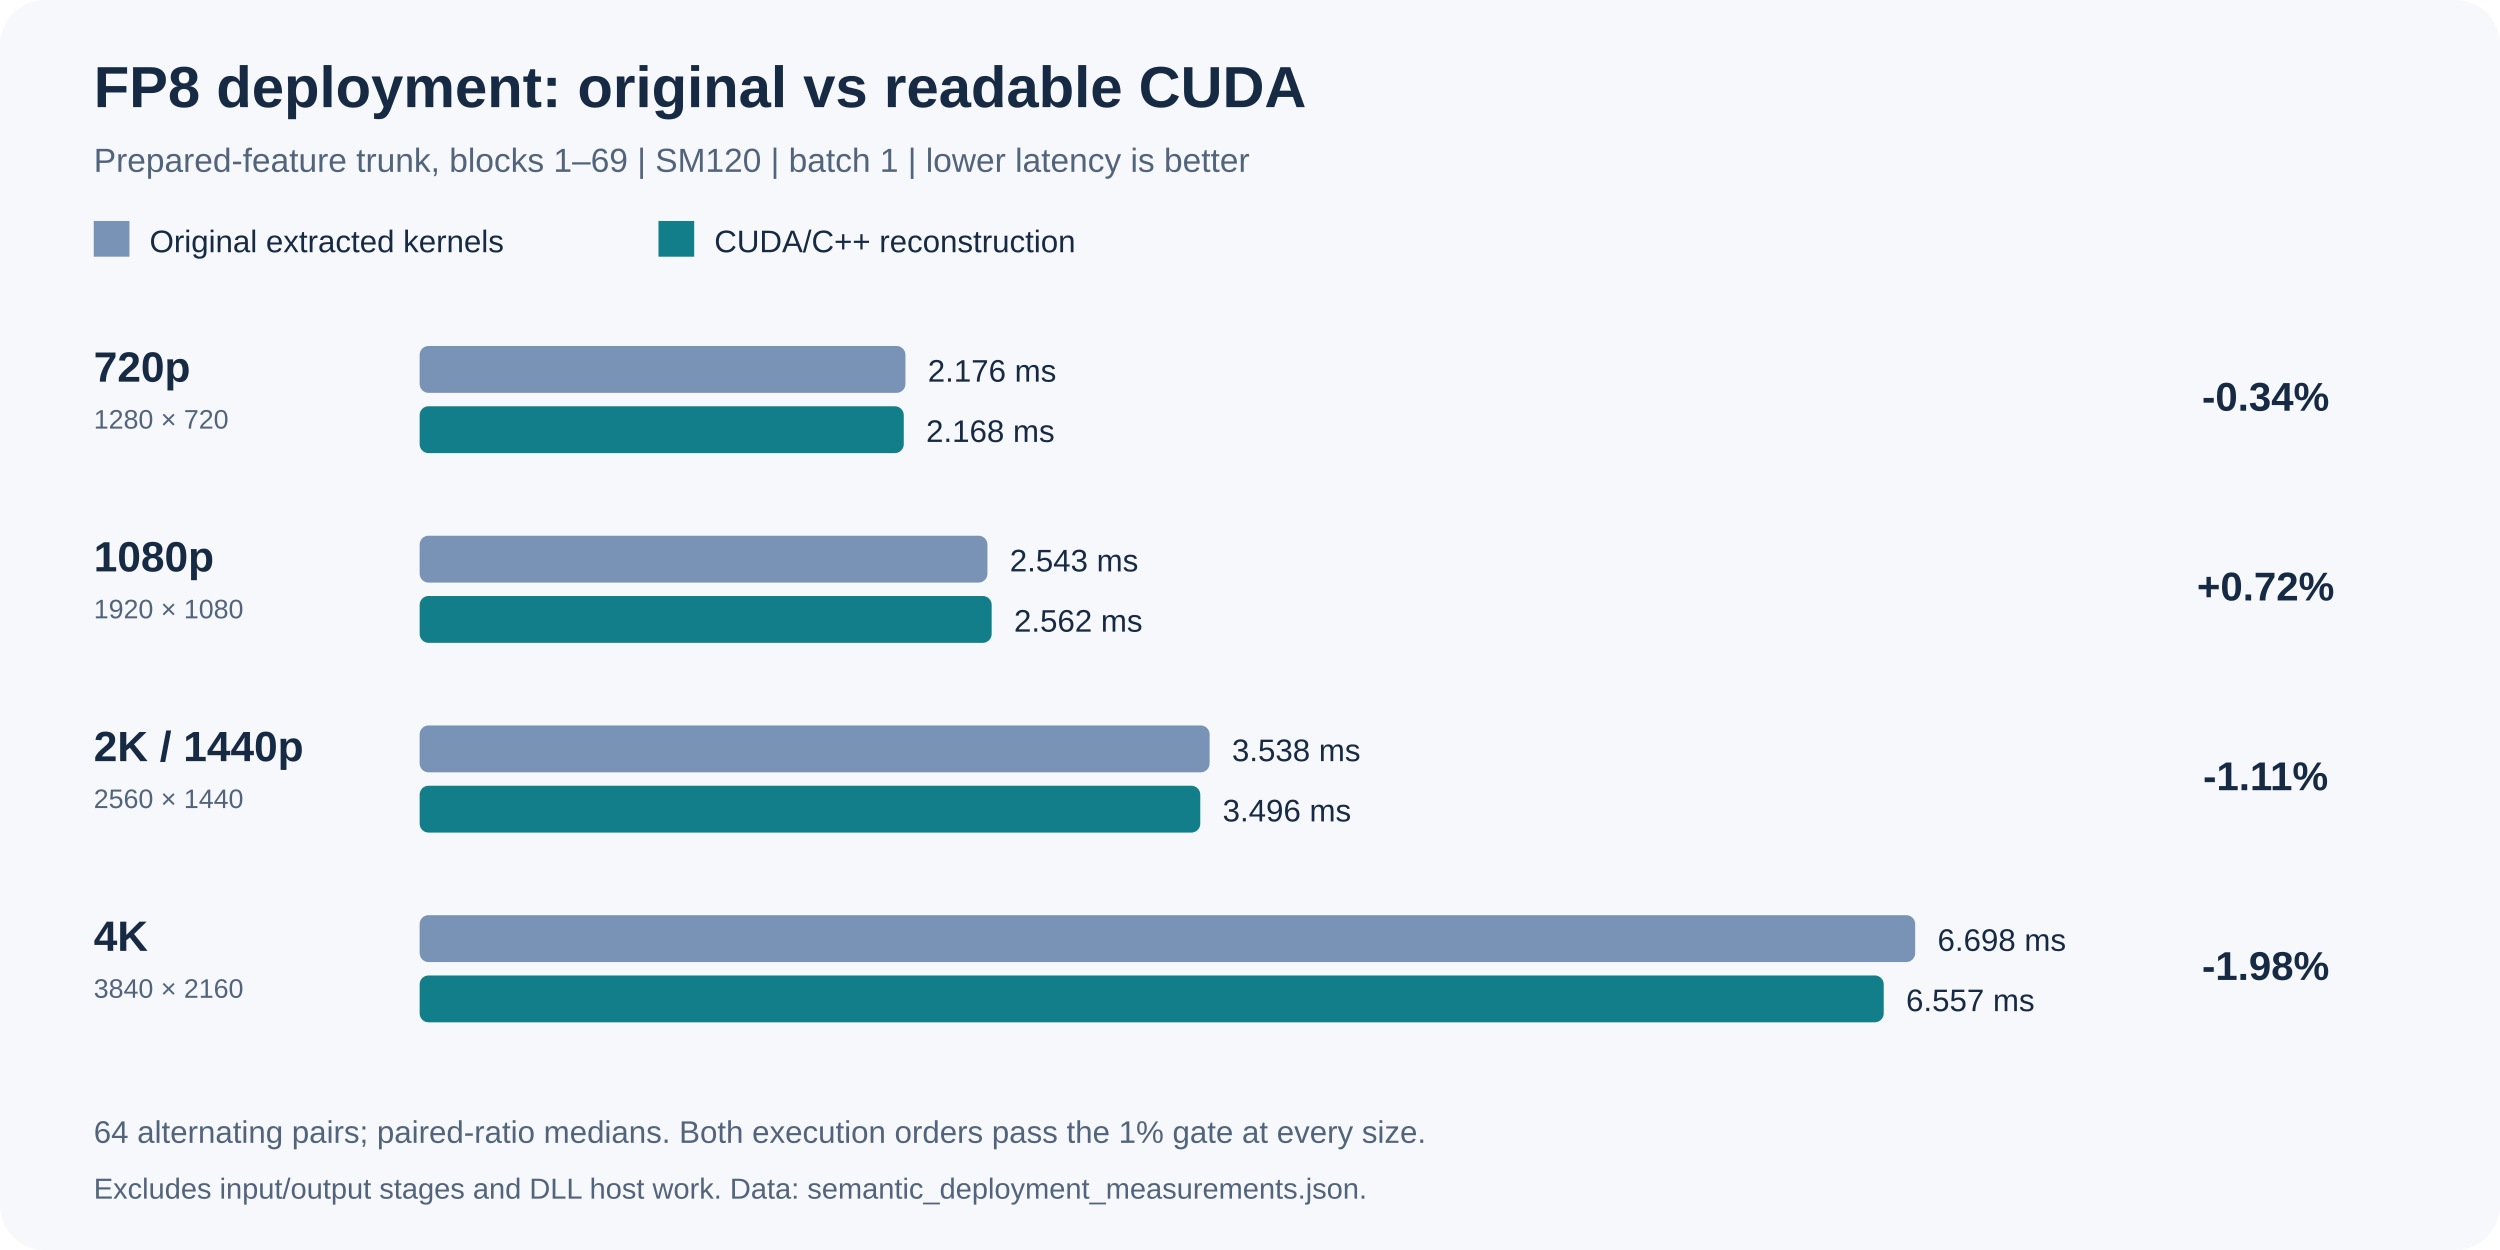
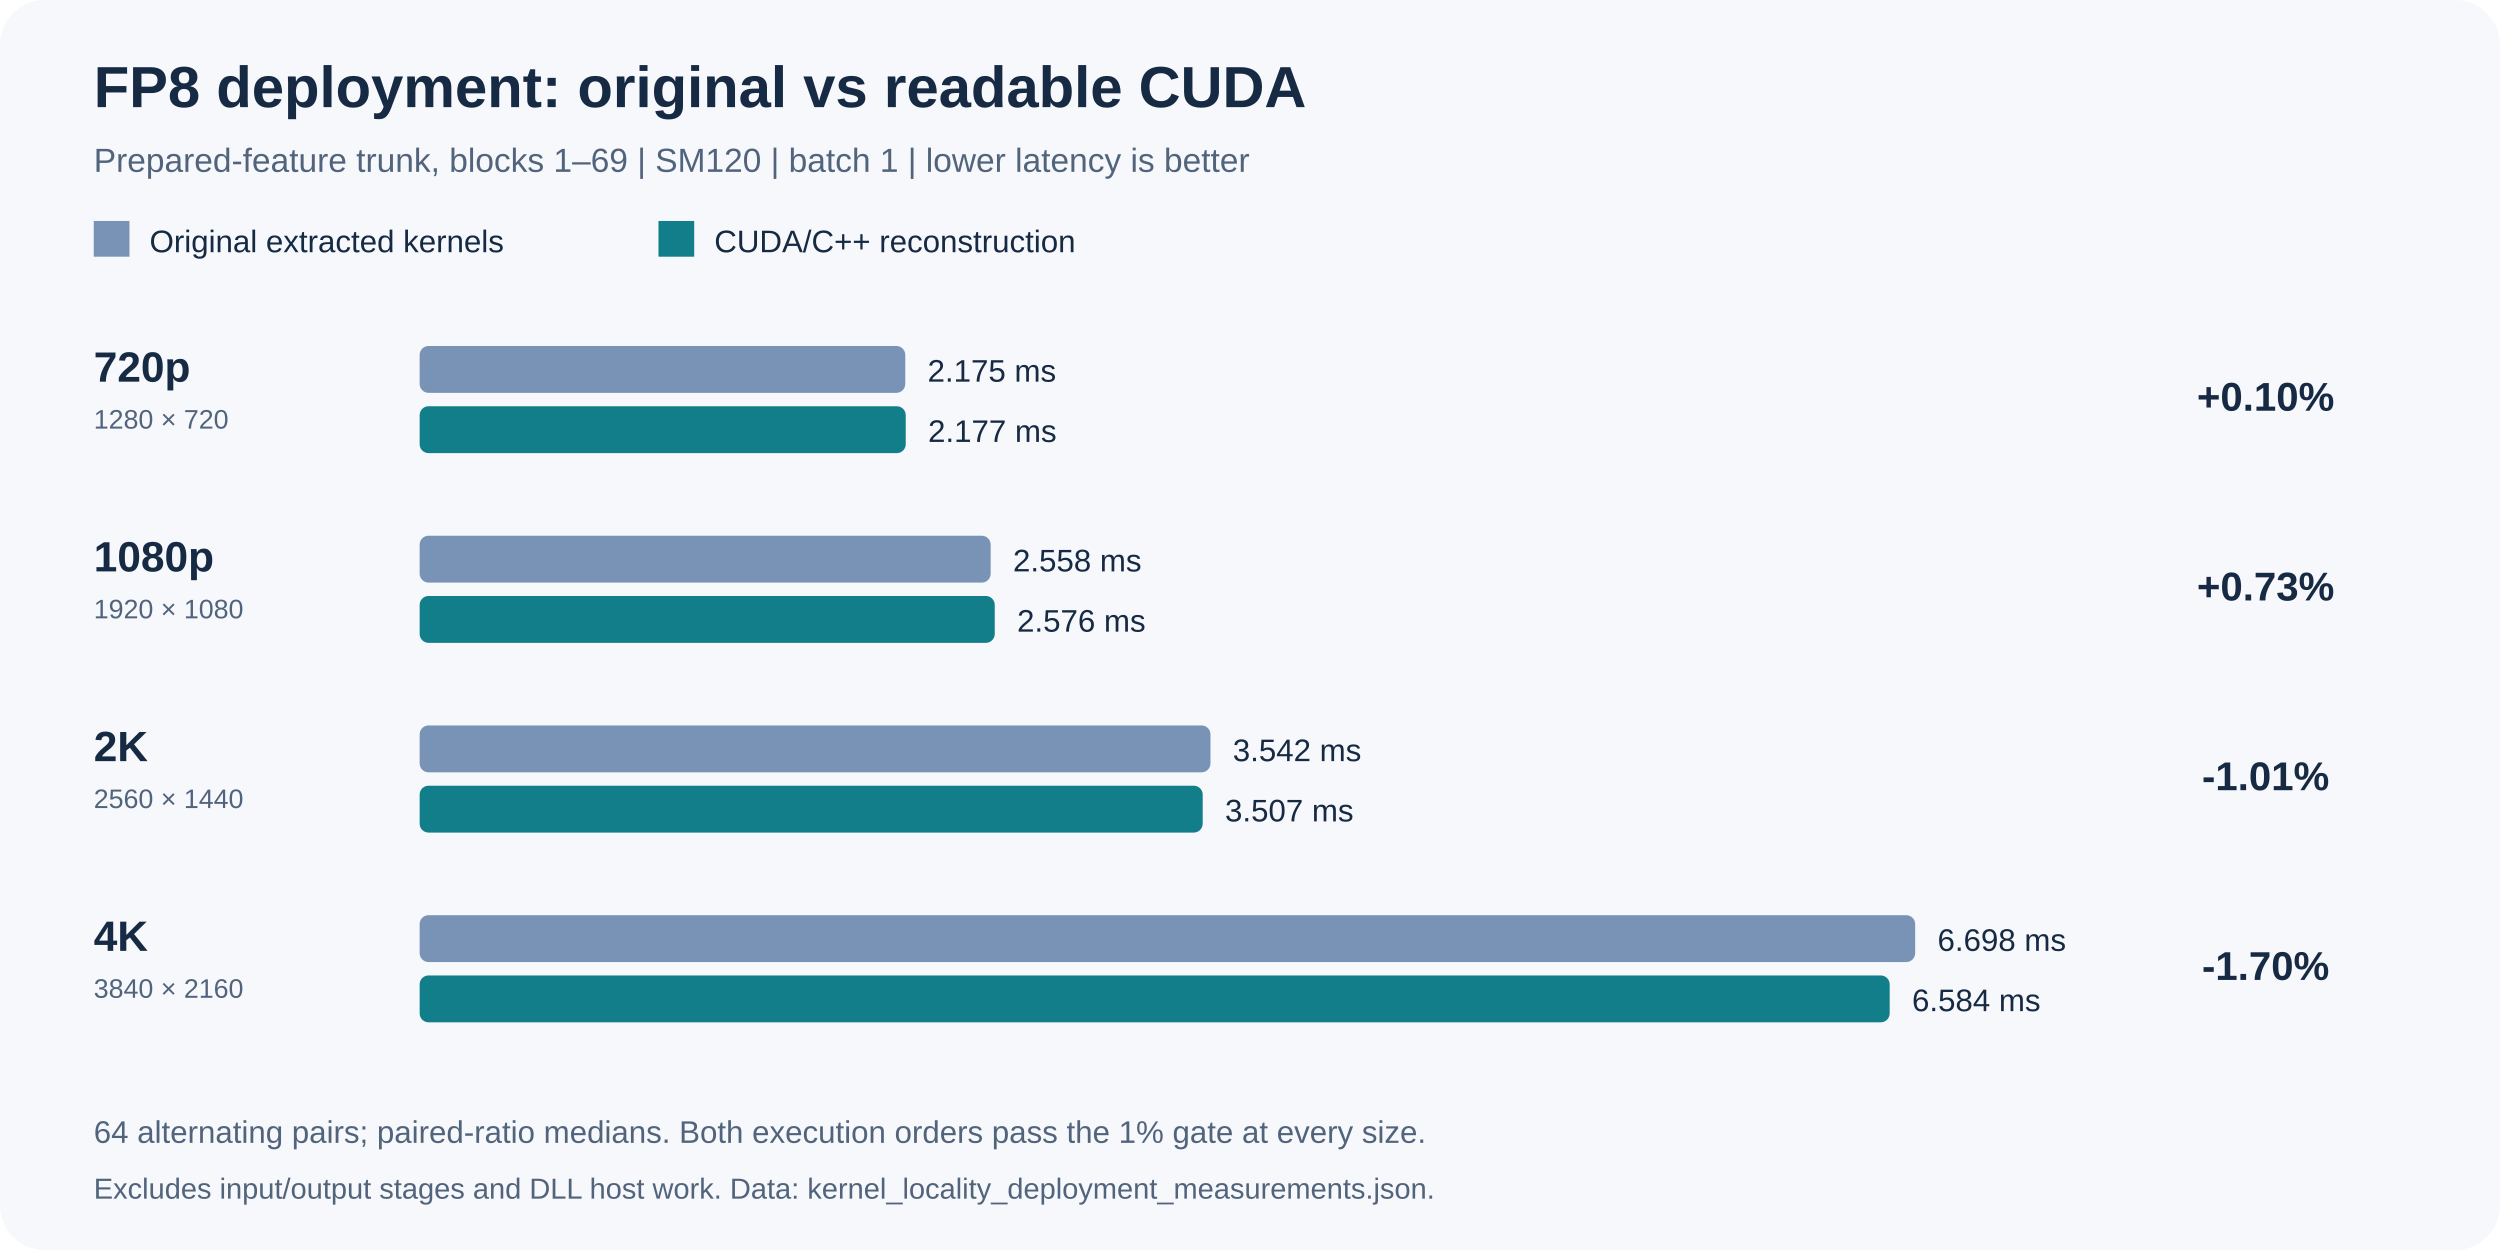
<svg xmlns="http://www.w3.org/2000/svg" width="1120" height="560" viewBox="0 0 1120 560" role="img" aria-labelledby="title desc">
  <rect width="1120" height="560" rx="20" fill="#f6f8fc" />
  <style>text{font-family:Segoe UI,Arial,sans-serif;fill:#172a43}.muted{fill:#52647c}</style>
  <text x="42" y="48" font-size="26" font-weight="700">FP8 deployment: original vs readable CUDA</text>
  <text x="42" y="77" font-size="15" class="muted">Prepared-feature trunk, blocks 1–69 | SM120 | batch 1 | lower latency is better</text>
  <rect x="42" y="99" width="16" height="16" fill="#7893b5" />
  <text x="67" y="113" font-size="14">Original extracted kernels</text>
  <rect x="295" y="99" width="16" height="16" fill="#127e89" />
  <text x="320" y="113" font-size="14">CUDA/C++ reconstruction</text>
  <text x="42" y="171" font-size="19" font-weight="600">720p</text>
  <text x="42" y="192" font-size="12" class="muted">1280 × 720</text>
-   <rect x="188" y="155" width="217.64" height="21" rx="4" fill="#7893b5" />
-   <text x="415.64" y="171" font-size="14">2.176 ms</text>
-   <rect x="188" y="182" width="216.89" height="21" rx="4" fill="#127e89" />
-   <text x="414.89" y="198" font-size="14">2.168 ms</text>
-   <text x="1015" y="184" text-anchor="middle" font-size="18" font-weight="600">-0.34%</text>
+   <rect x="188" y="155" width="217.56" height="21" rx="4" fill="#7893b5" />
+   <text x="415.56" y="171" font-size="14">2.175 ms</text>
+   <rect x="188" y="182" width="217.77" height="21" rx="4" fill="#127e89" />
+   <text x="415.77" y="198" font-size="14">2.177 ms</text>
+   <text x="1015" y="184" text-anchor="middle" font-size="18" font-weight="600">+0.10%</text>
  <text x="42" y="256" font-size="19" font-weight="600">1080p</text>
  <text x="42" y="277" font-size="12" class="muted">1920 × 1080</text>
-   <rect x="188" y="240" width="254.37" height="21" rx="4" fill="#7893b5" />
-   <text x="452.37" y="256" font-size="14">2.543 ms</text>
-   <rect x="188" y="267" width="256.27" height="21" rx="4" fill="#127e89" />
-   <text x="454.27" y="283" font-size="14">2.562 ms</text>
-   <text x="1015" y="269" text-anchor="middle" font-size="18" font-weight="600">+0.72%</text>
-   <text x="42" y="341" font-size="19" font-weight="600">2K / 1440p</text>
+   <rect x="188" y="240" width="255.82" height="21" rx="4" fill="#7893b5" />
+   <text x="453.82" y="256" font-size="14">2.558 ms</text>
+   <rect x="188" y="267" width="257.65" height="21" rx="4" fill="#127e89" />
+   <text x="455.65" y="283" font-size="14">2.576 ms</text>
+   <text x="1015" y="269" text-anchor="middle" font-size="18" font-weight="600">+0.73%</text>
+   <text x="42" y="341" font-size="19" font-weight="600">2K</text>
  <text x="42" y="362" font-size="12" class="muted">2560 × 1440</text>
-   <rect x="188" y="325" width="353.91" height="21" rx="4" fill="#7893b5" />
-   <text x="551.91" y="341" font-size="14">3.538 ms</text>
-   <rect x="188" y="352" width="349.73" height="21" rx="4" fill="#127e89" />
-   <text x="547.73" y="368" font-size="14">3.496 ms</text>
-   <text x="1015" y="354" text-anchor="middle" font-size="18" font-weight="600">-1.11%</text>
+   <rect x="188" y="325" width="354.29" height="21" rx="4" fill="#7893b5" />
+   <text x="552.29" y="341" font-size="14">3.542 ms</text>
+   <rect x="188" y="352" width="350.81" height="21" rx="4" fill="#127e89" />
+   <text x="548.81" y="368" font-size="14">3.507 ms</text>
+   <text x="1015" y="354" text-anchor="middle" font-size="18" font-weight="600">-1.01%</text>
  <text x="42" y="426" font-size="19" font-weight="600">4K</text>
  <text x="42" y="447" font-size="12" class="muted">3840 × 2160</text>
  <rect x="188" y="410" width="670.00" height="21" rx="4" fill="#7893b5" />
  <text x="868.00" y="426" font-size="14">6.698 ms</text>
-   <rect x="188" y="437" width="655.91" height="21" rx="4" fill="#127e89" />
-   <text x="853.91" y="453" font-size="14">6.557 ms</text>
-   <text x="1015" y="439" text-anchor="middle" font-size="18" font-weight="600">-1.98%</text>
+   <rect x="188" y="437" width="658.58" height="21" rx="4" fill="#127e89" />
+   <text x="856.58" y="453" font-size="14">6.584 ms</text>
+   <text x="1015" y="439" text-anchor="middle" font-size="18" font-weight="600">-1.70%</text>
  <text x="42" y="512" font-size="14" class="muted">64 alternating pairs; paired-ratio medians. Both execution orders pass the 1% gate at every size.</text>
-   <text x="42" y="537" font-size="13" class="muted">Excludes input/output stages and DLL host work. Data: semantic_deployment_measurements.json.</text>
+   <text x="42" y="537" font-size="13" class="muted">Excludes input/output stages and DLL host work. Data: kernel_locality_deployment_measurements.json.</text>
</svg>
